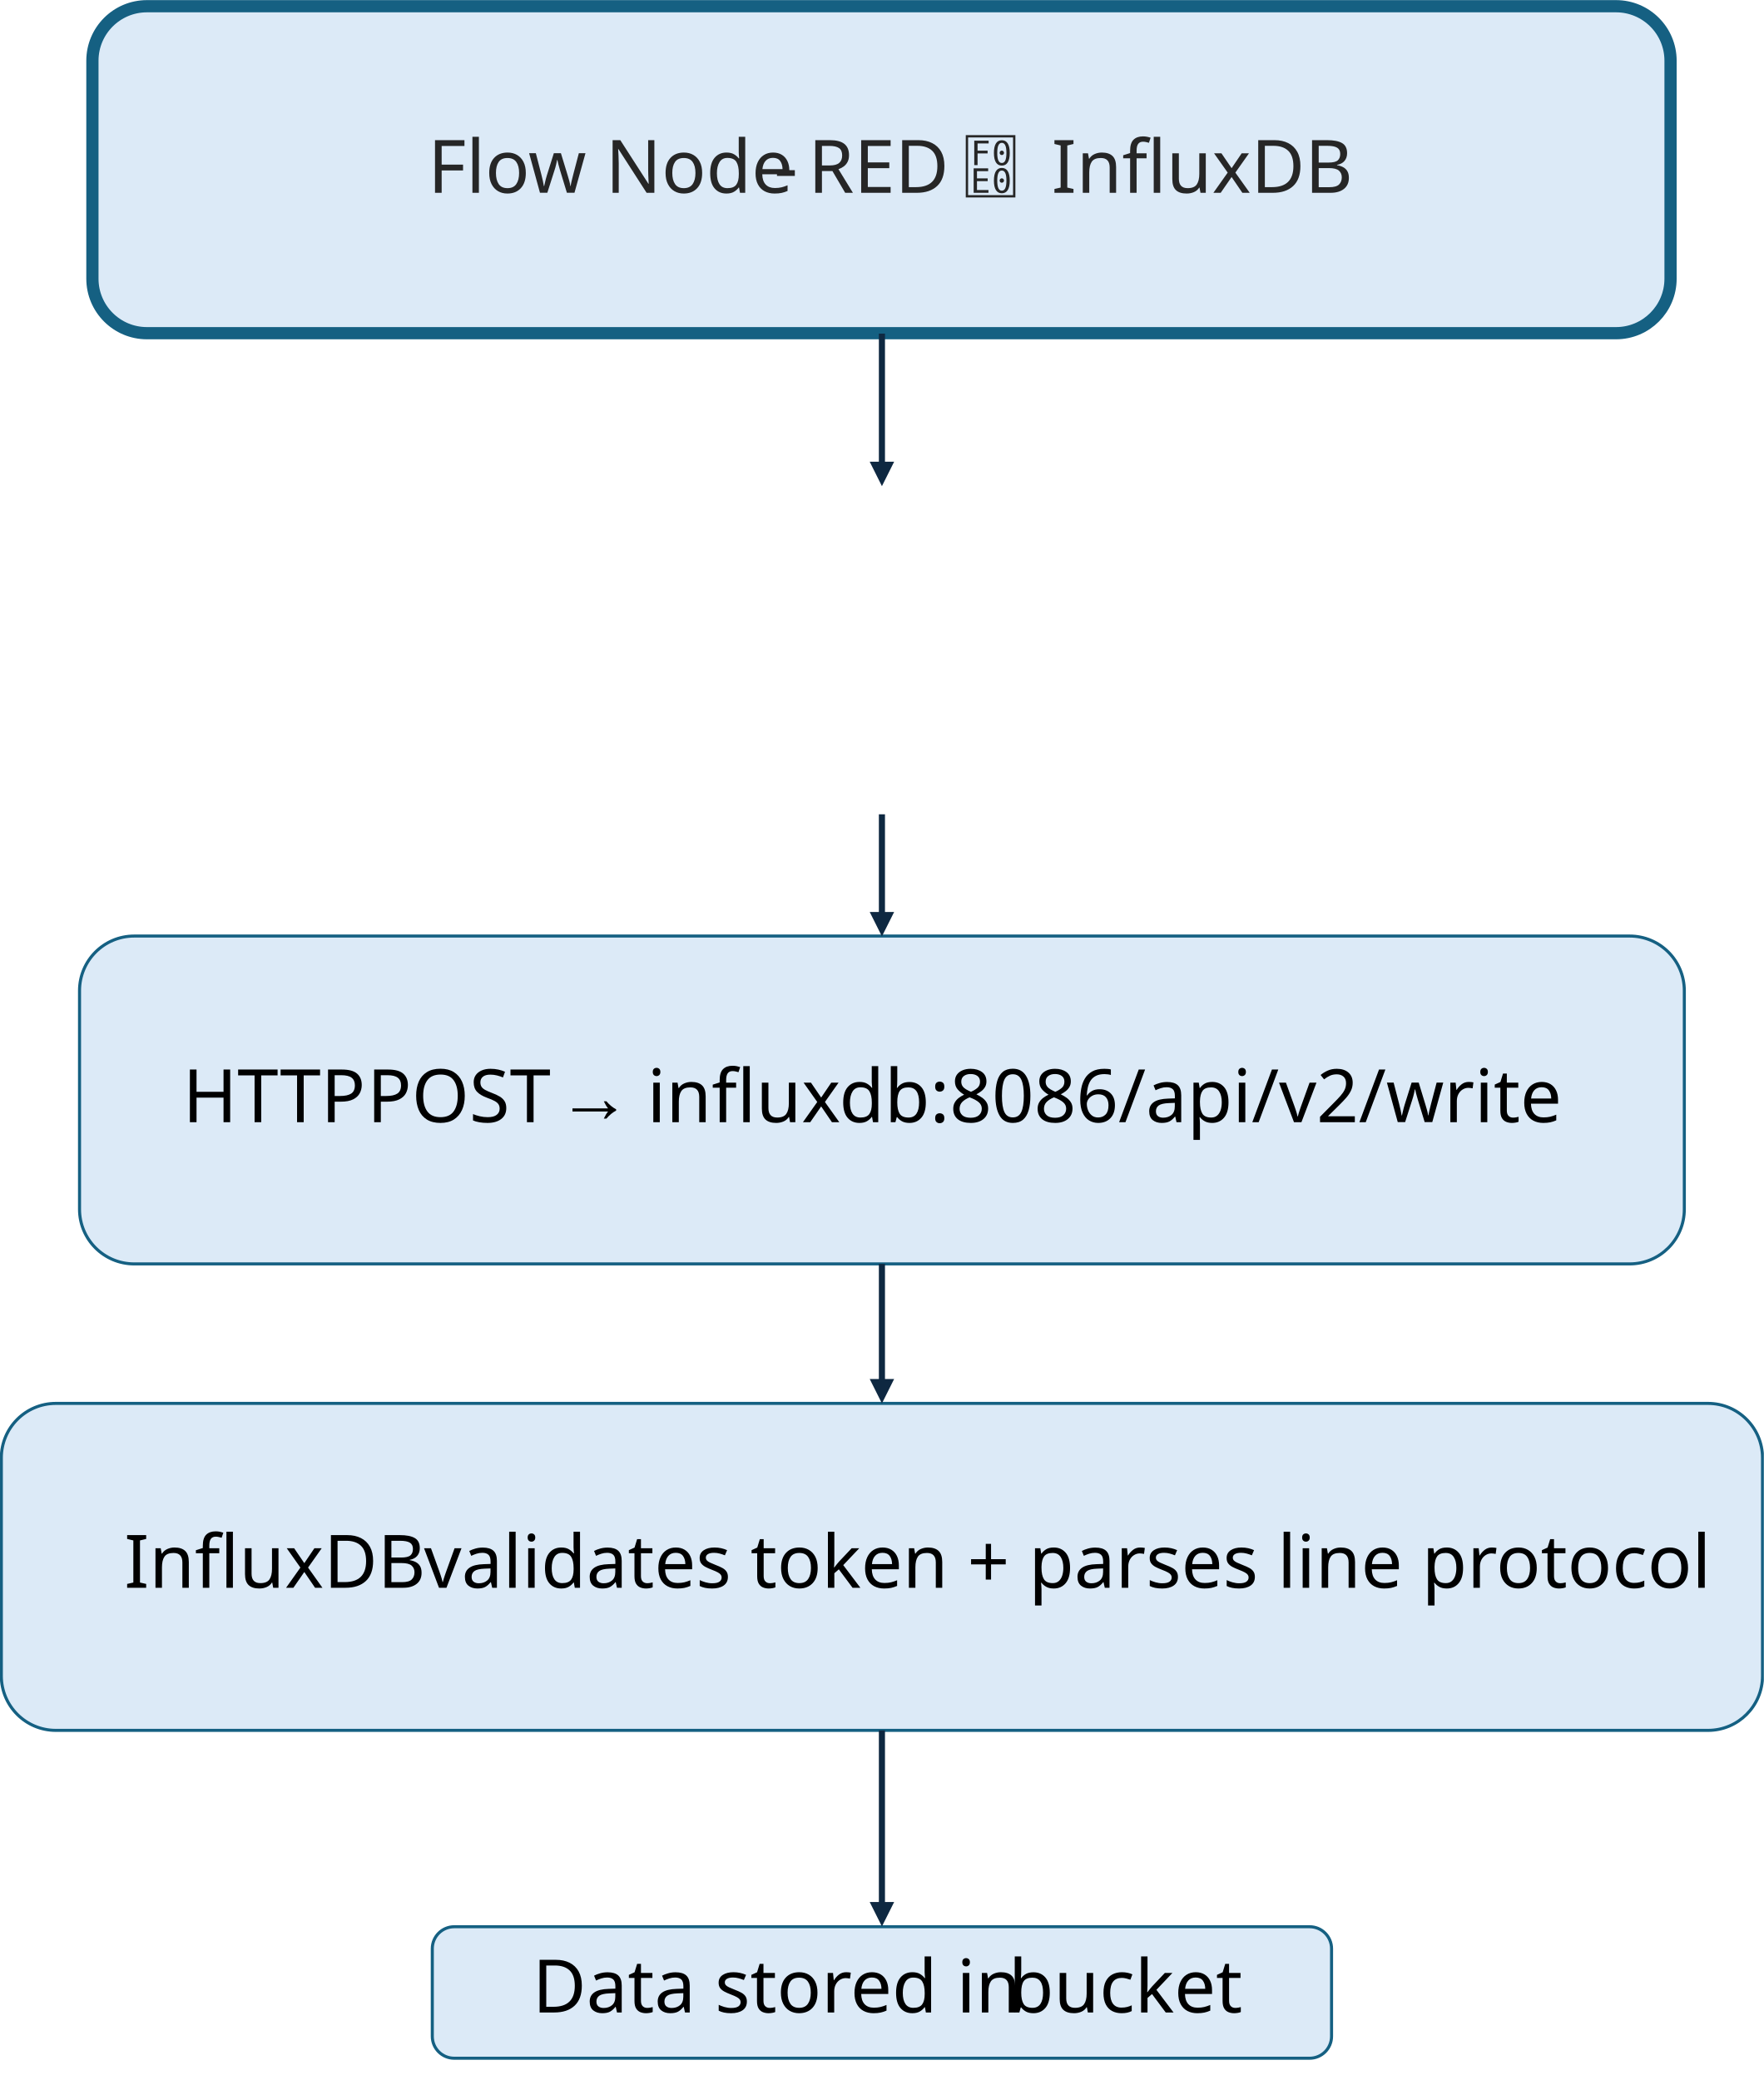
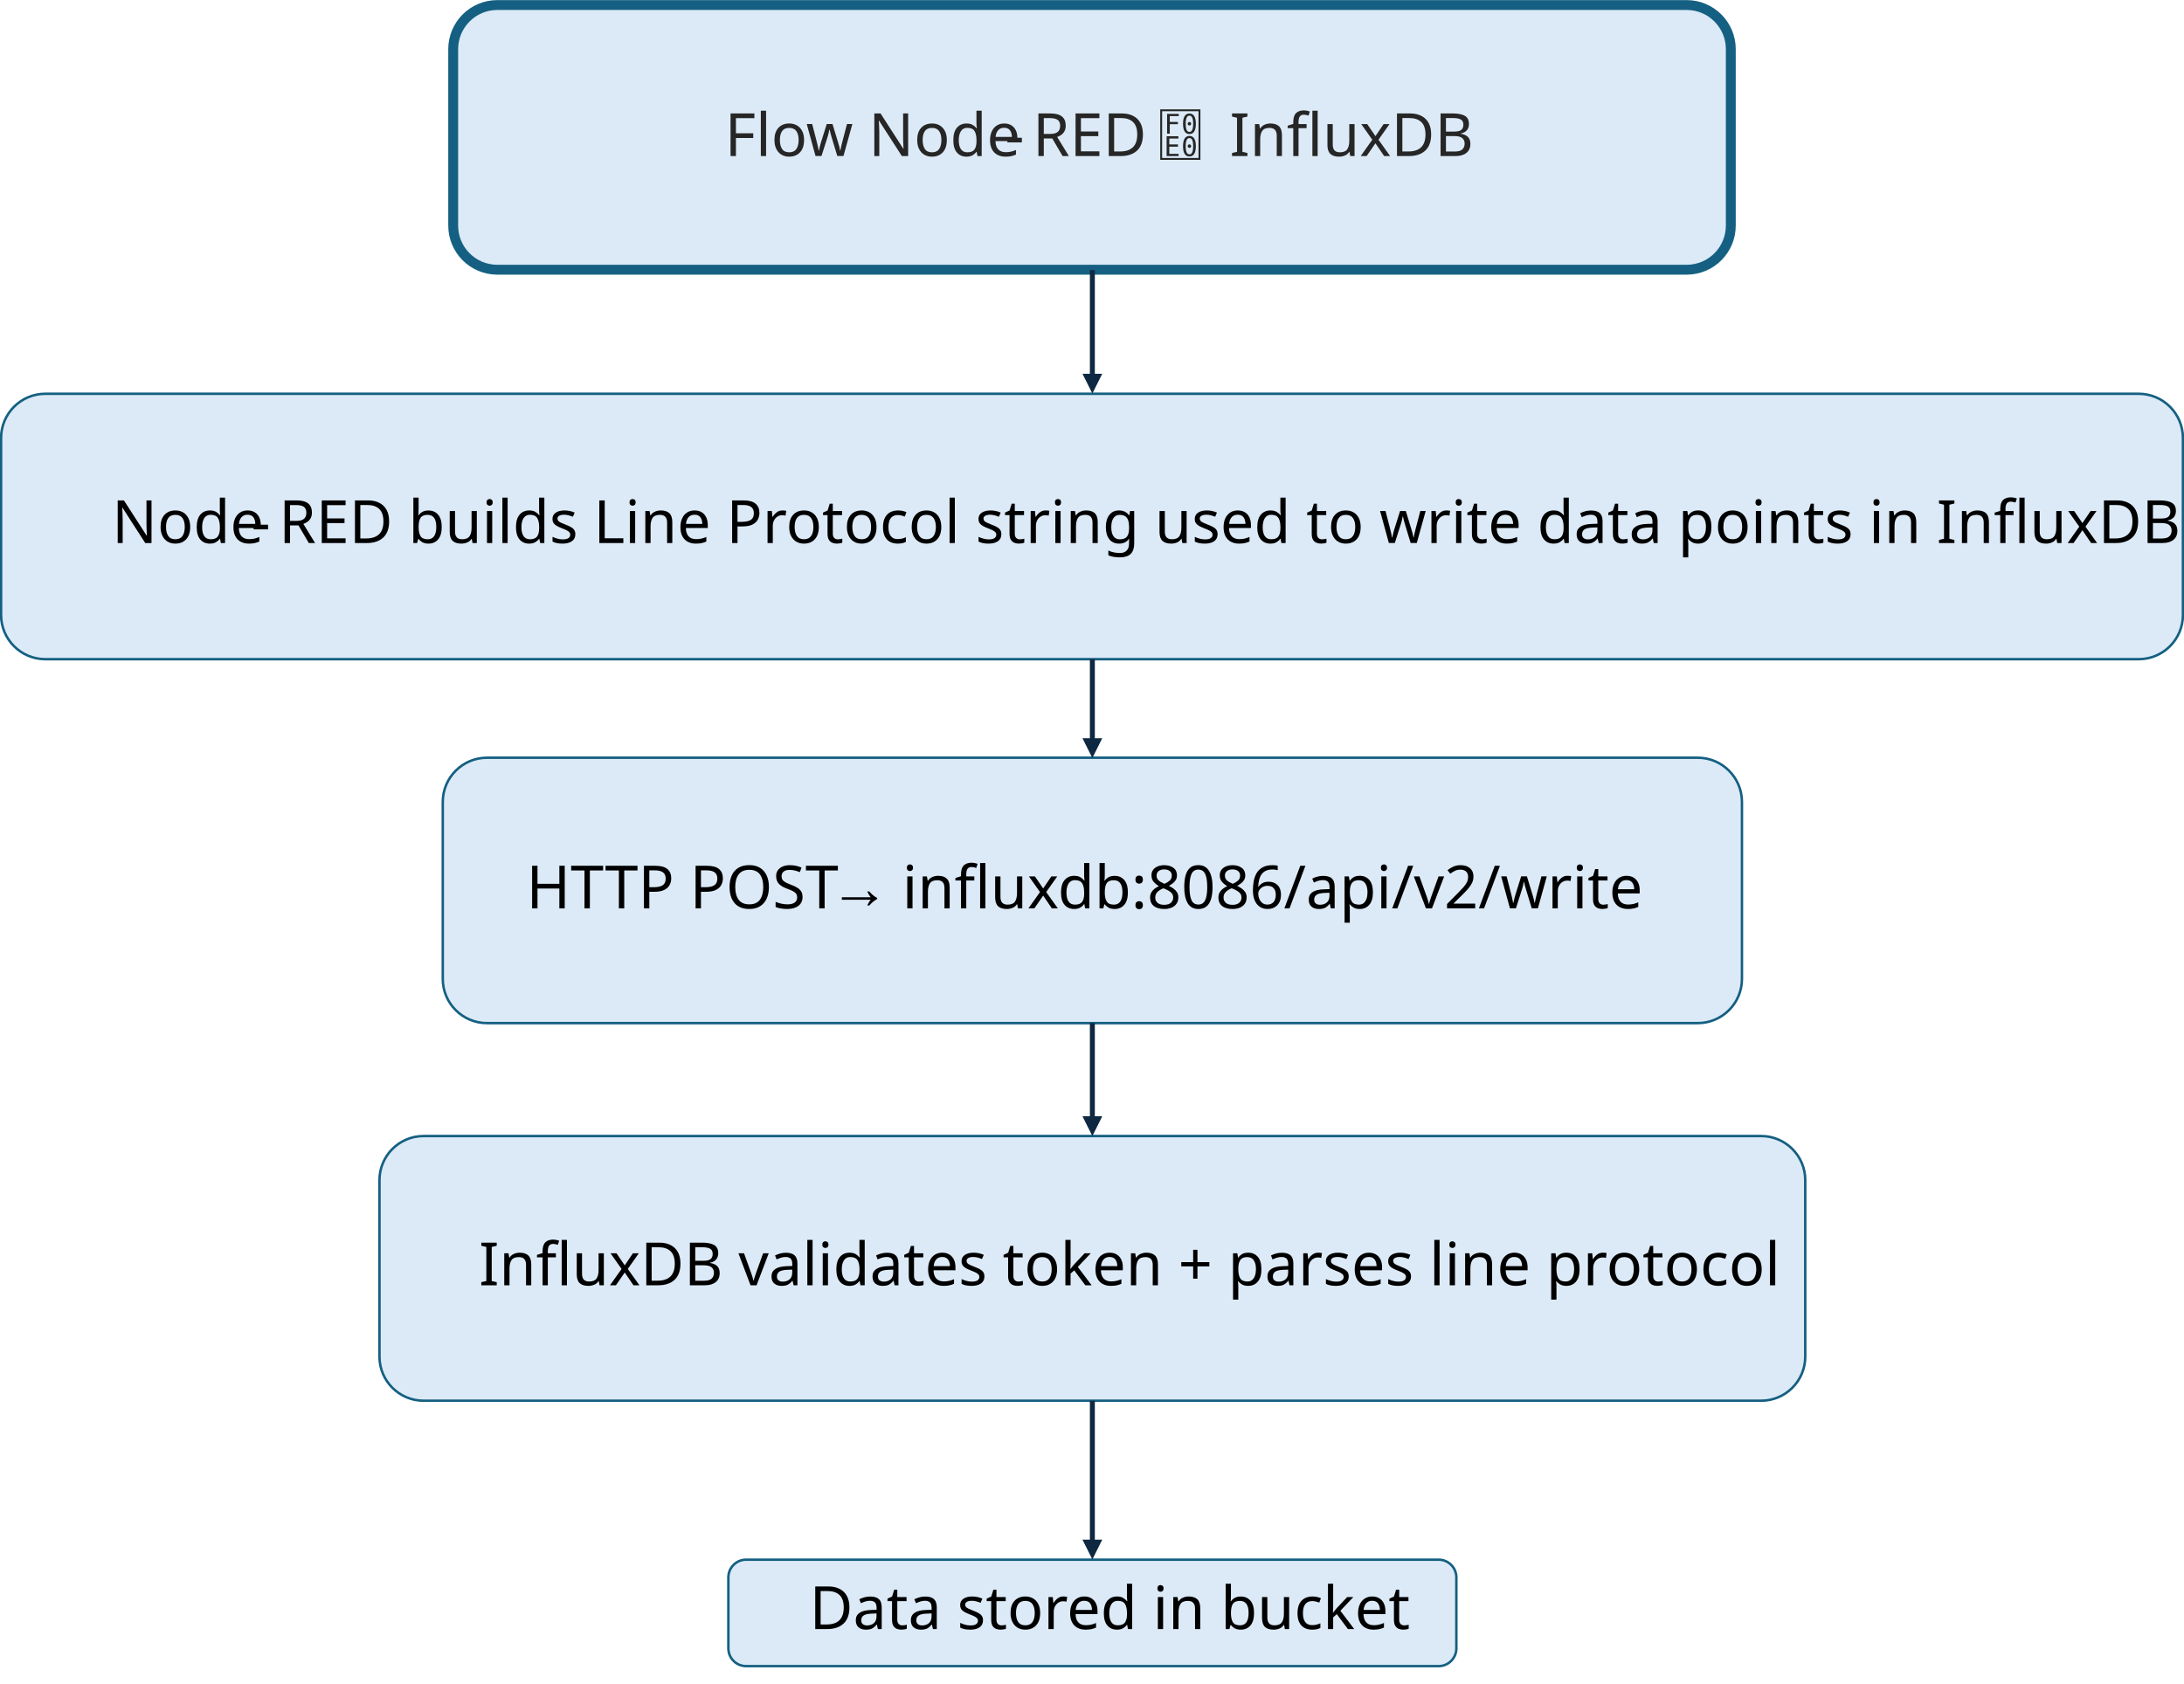
- <svg xmlns="http://www.w3.org/2000/svg" width="1985" height="2341" xml:space="preserve" overflow="hidden">
-   <g transform="translate(-1200 -25)">
+ <svg xmlns="http://www.w3.org/2000/svg" width="3036" height="2341" xml:space="preserve" overflow="hidden">
+   <g transform="translate(-674 -25)">
+     <path d="M675.5 634.003C675.5 600.036 703.036 572.5 737.002 572.5L3647 572.5C3680.96 572.5 3708.5 600.036 3708.5 634.003L3708.5 879.997C3708.5 913.964 3680.96 941.5 3647 941.5L737.002 941.5C703.036 941.5 675.5 913.964 675.5 879.997Z" stroke="#156082" stroke-width="3.438" stroke-linejoin="round" stroke-miterlimit="10" fill="#DCEAF7" fill-rule="evenodd" />
+     <text font-family="Congenial Light,Congenial Light_MSFontService,sans-serif" font-weight="300" font-size="83" transform="matrix(1 0 0 1 829.583 780)">Node</text>
+     <text font-family="Congenial Light,Congenial Light_MSFontService,sans-serif" font-weight="300" font-size="83" transform="matrix(1 0 0 1 1023.23 780)">-</text>
+     <text font-family="Congenial Light,Congenial Light_MSFontService,sans-serif" font-weight="300" font-size="83" transform="matrix(1 0 0 1 1061.61 780)">RED builds Line Protocol string used to write data points in InfluxDB</text>
    <path d="M1289.5 1140C1289.5 1106.04 1317.04 1078.5 1351 1078.5L3034 1078.5C3067.96 1078.5 3095.5 1106.04 3095.5 1140L3095.5 1386C3095.5 1419.96 3067.96 1447.5 3034 1447.5L1351 1447.5C1317.04 1447.5 1289.5 1419.96 1289.5 1386Z" stroke="#156082" stroke-width="3.438" stroke-linejoin="round" stroke-miterlimit="10" fill="#DCEAF7" fill-rule="evenodd" />
-     <text font-family="Congenial Light,Congenial Light_MSFontService,sans-serif" font-weight="300" font-size="83" transform="matrix(1 0 0 1 1405.65 1288)">HTTP </text>
-     <text font-family="Congenial Light,Congenial Light_MSFontService,sans-serif" font-weight="300" font-size="83" transform="matrix(1 0 0 1 1613.05 1288)">POST </text>
+     <text font-family="Congenial Light,Congenial Light_MSFontService,sans-serif" font-weight="300" font-size="83" transform="matrix(1 0 0 1 1405.65 1288)">HTTP POST </text>
    <text font-family="Times New Roman,Times New Roman_MSFontService,sans-serif" font-weight="400" font-size="83" transform="matrix(1 0 0 1 1827.32 1288)">→</text>
    <text font-family="Congenial Light,Congenial Light_MSFontService,sans-serif" font-weight="300" font-size="83" transform="matrix(1 0 0 1 1928.15 1288)">influxdb:8086/api/v2/write</text>
    <path d="M1201.5 1665.84C1201.5 1631.96 1228.96 1604.5 1262.83 1604.5L3122.17 1604.5C3156.04 1604.5 3183.5 1631.96 3183.5 1665.84L3183.5 1911.16C3183.5 1945.04 3156.04 1972.5 3122.17 1972.5L1262.83 1972.5C1228.96 1972.5 1201.5 1945.04 1201.5 1911.16Z" stroke="#156082" stroke-width="3.438" stroke-linejoin="round" stroke-miterlimit="10" fill="#DCEAF7" fill-rule="evenodd" />
-     <text font-family="Congenial Light,Congenial Light_MSFontService,sans-serif" font-weight="300" font-size="83" transform="matrix(1 0 0 1 1339.77 1812)">InfluxDB </text>
-     <text font-family="Congenial Light,Congenial Light_MSFontService,sans-serif" font-weight="300" font-size="83" transform="matrix(1 0 0 1 1677.21 1812)">validates token + parses line protocol</text>
+     <text font-family="Congenial Light,Congenial Light_MSFontService,sans-serif" font-weight="300" font-size="83" transform="matrix(1 0 0 1 1339.77 1812)">InfluxDB validates token + parses line protocol</text>
    <path d="M1686.5 2218.17C1686.5 2204.54 1697.54 2193.5 1711.17 2193.5L2673.83 2193.5C2687.46 2193.5 2698.5 2204.54 2698.5 2218.17L2698.5 2316.83C2698.5 2330.46 2687.46 2341.5 2673.83 2341.5L1711.17 2341.5C1697.54 2341.5 1686.5 2330.46 1686.5 2316.83Z" stroke="#156082" stroke-width="3.438" stroke-linejoin="round" stroke-miterlimit="10" fill="#DCEAF7" fill-rule="evenodd" />
-     <text font-family="Congenial Light,Congenial Light_MSFontService,sans-serif" font-weight="300" font-size="83" transform="matrix(1 0 0 1 1799.24 2290)">Data stored in </text>
-     <text font-family="Congenial Light,Congenial Light_MSFontService,sans-serif" font-weight="300" font-size="83" transform="matrix(1 0 0 1 2334.92 2290)">bucket</text>
+     <text font-family="Congenial Light,Congenial Light_MSFontService,sans-serif" font-weight="300" font-size="83" transform="matrix(1 0 0 1 1799.24 2290)">Data stored in bucket</text>
    <path d="M1304 93.335C1304 59.46 1331.46 32 1365.33 32L3018.67 32C3052.54 32 3080 59.46 3080 93.335L3080 338.665C3080 372.54 3052.54 400 3018.67 400L1365.33 400C1331.46 400 1304 372.54 1304 338.665Z" stroke="#156082" stroke-width="13.75" stroke-linejoin="round" stroke-miterlimit="10" fill="#DCEAF7" fill-rule="evenodd" />
    <text fill="#262626" font-family="Congenial Light,Congenial Light_MSFontService,sans-serif" font-weight="300" font-size="83" transform="matrix(1 0 0 1 1681.51 242)">Flow Node</text>
    <text fill="#262626" font-family="Congenial Light,Congenial Light_MSFontService,sans-serif" font-weight="300" font-size="83" transform="matrix(1 0 0 1 2071.09 242)">-</text>
    <text fill="#262626" font-family="Congenial Light,Congenial Light_MSFontService,sans-serif" font-weight="300" font-size="83" transform="matrix(1 0 0 1 2109.48 242)">RED </text>
    <text fill="#262626" font-family="Wingdings,Wingdings_MSFontService,sans-serif" font-weight="400" font-size="83" transform="matrix(1 0 0 1 2284.22 242)"></text>
    <text fill="#262626" font-family="Congenial Light,Congenial Light_MSFontService,sans-serif" font-weight="300" font-size="83" transform="matrix(1 0 0 1 2383.33 242)">InfluxDB</text>
    <path d="M2195.94 400.5 2195.94 549.239 2189.06 549.239 2189.06 400.5ZM2206.25 544.656 2192.5 572.156 2178.75 544.656Z" fill="#0E2841" />
    <path d="M2195.94 941.5 2195.94 1055.98 2189.06 1055.98 2189.06 941.5ZM2206.25 1051.4 2192.5 1078.9 2178.75 1051.4Z" fill="#0E2841" />
    <path d="M2195.94 1447.5 2195.94 1581.61 2189.06 1581.61 2189.06 1447.5ZM2206.25 1577.03 2192.5 1604.53 2178.75 1577.03Z" fill="#0E2841" />
    <path d="M2195.94 1972.5 2195.94 2170.28 2189.06 2170.28 2189.06 1972.5ZM2206.25 2165.69 2192.5 2193.19 2178.75 2165.69Z" fill="#0E2841" />
  </g>
</svg>
